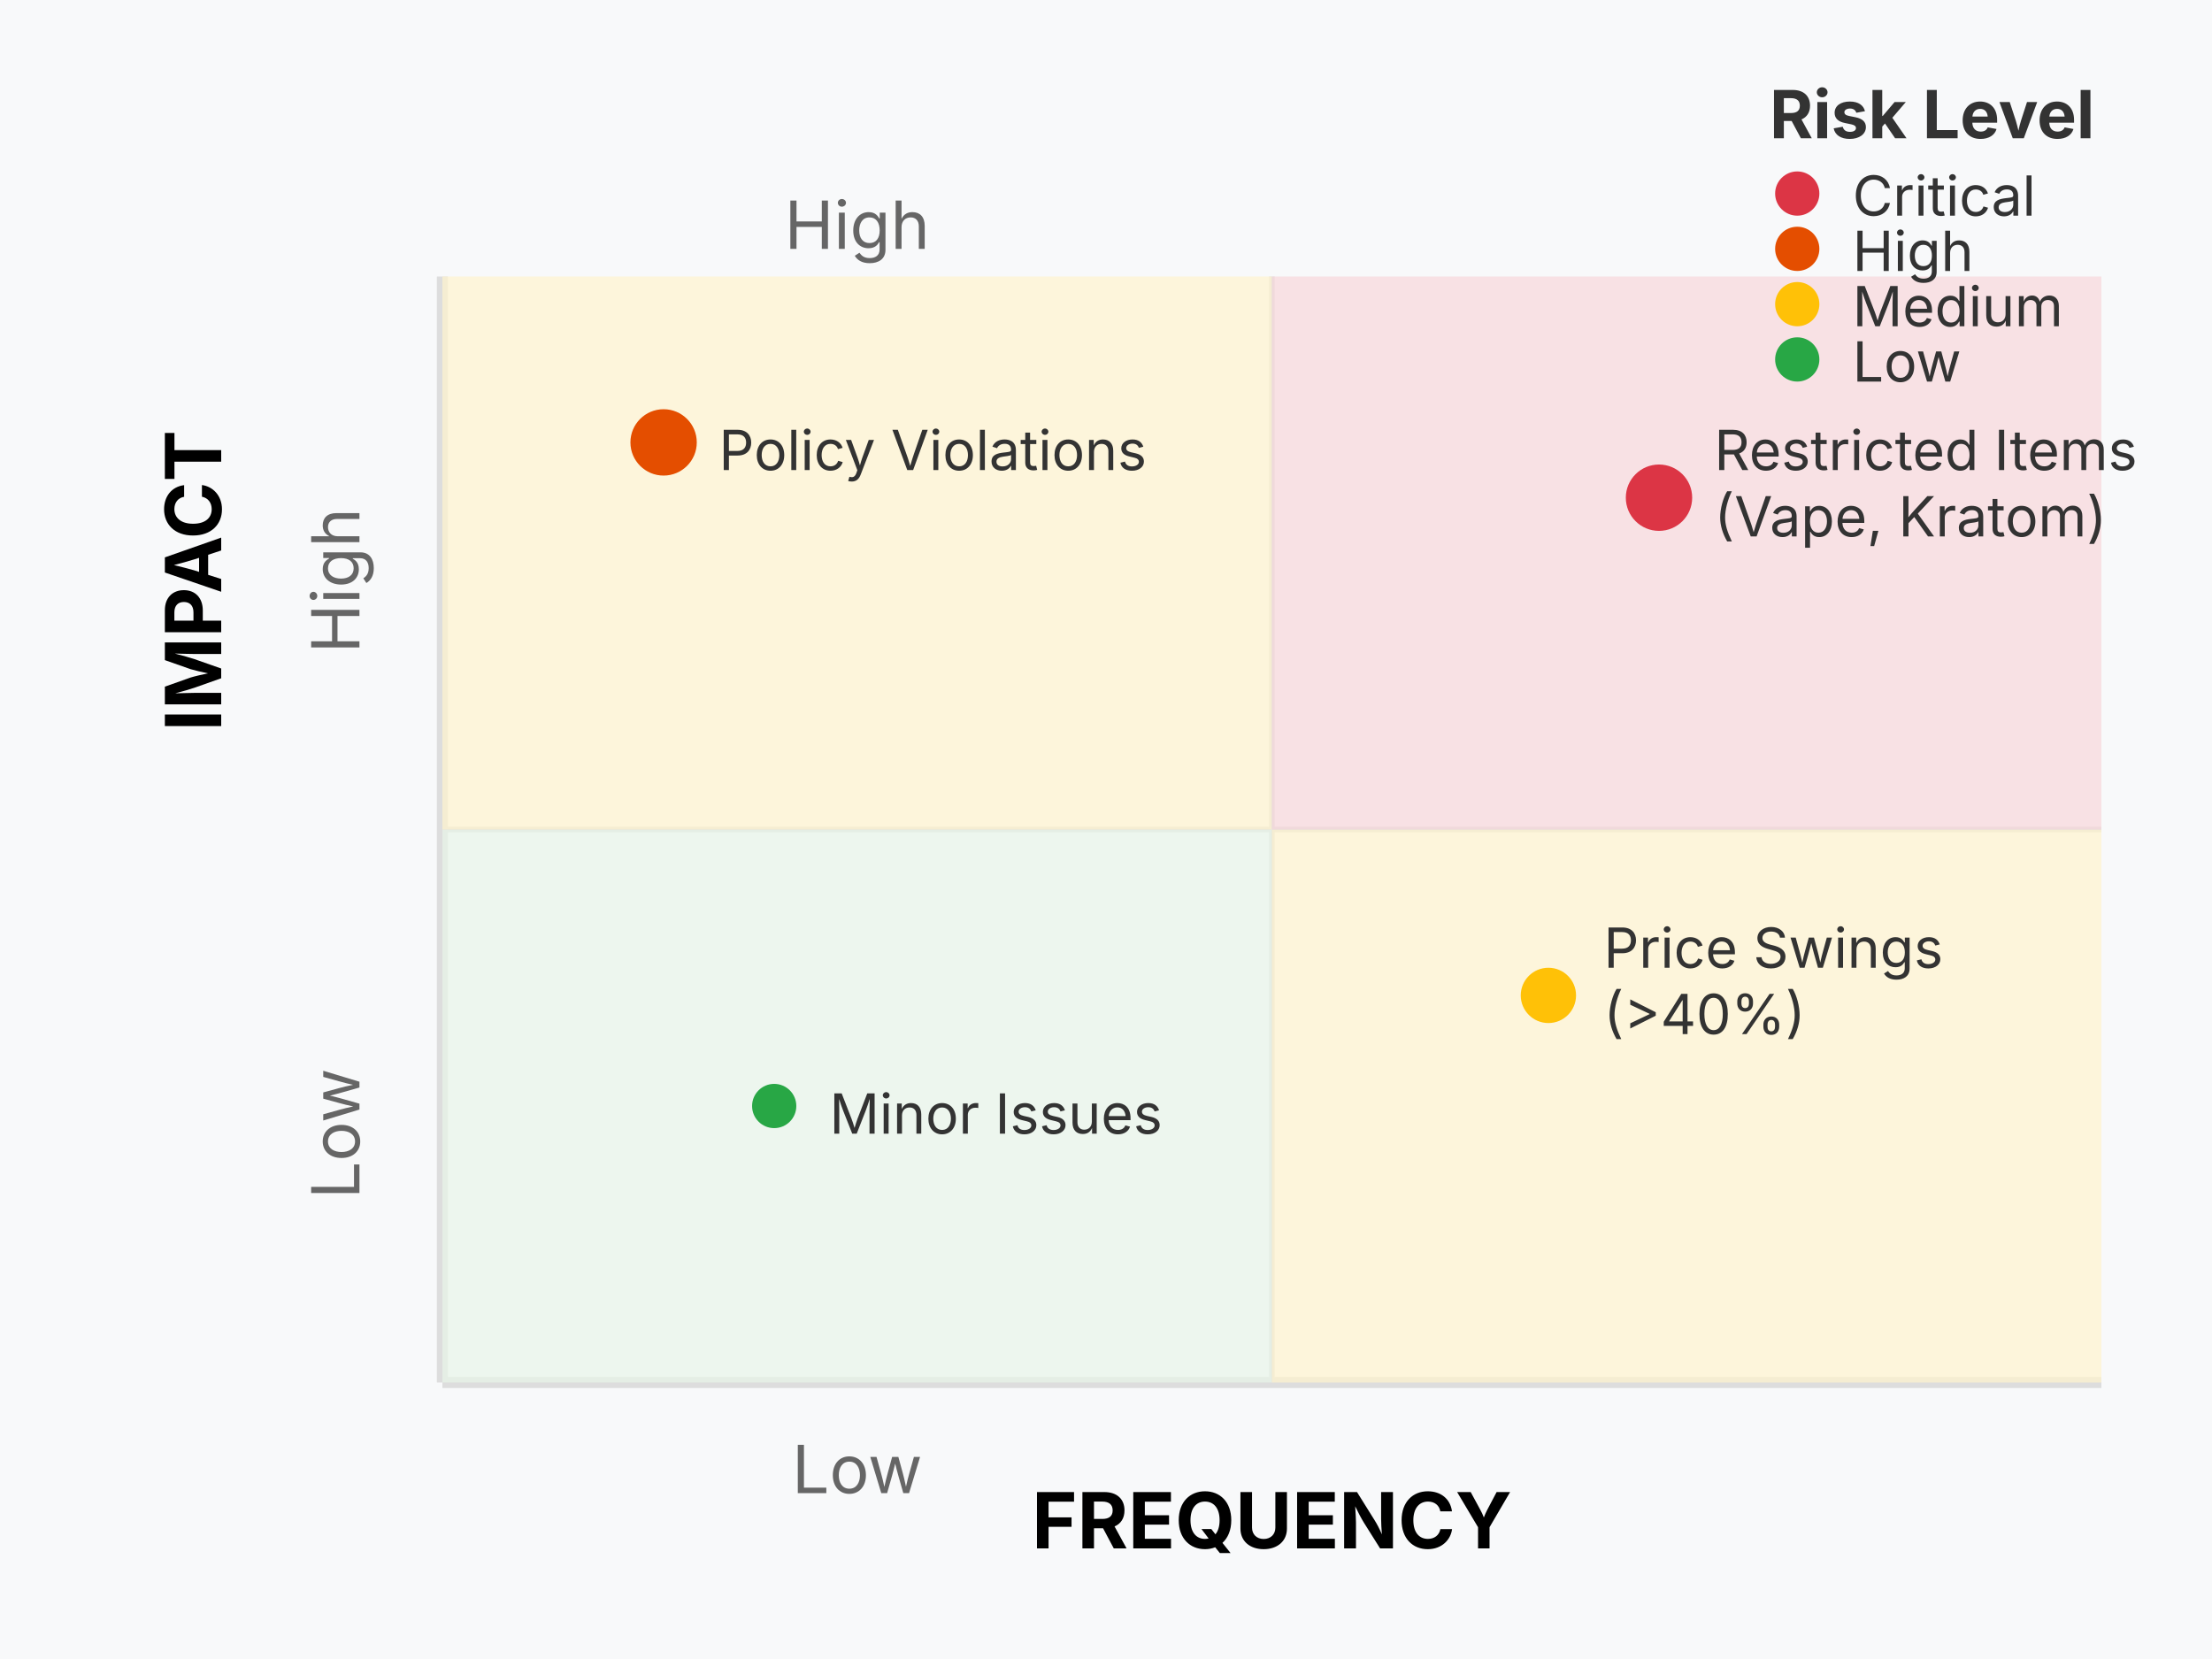
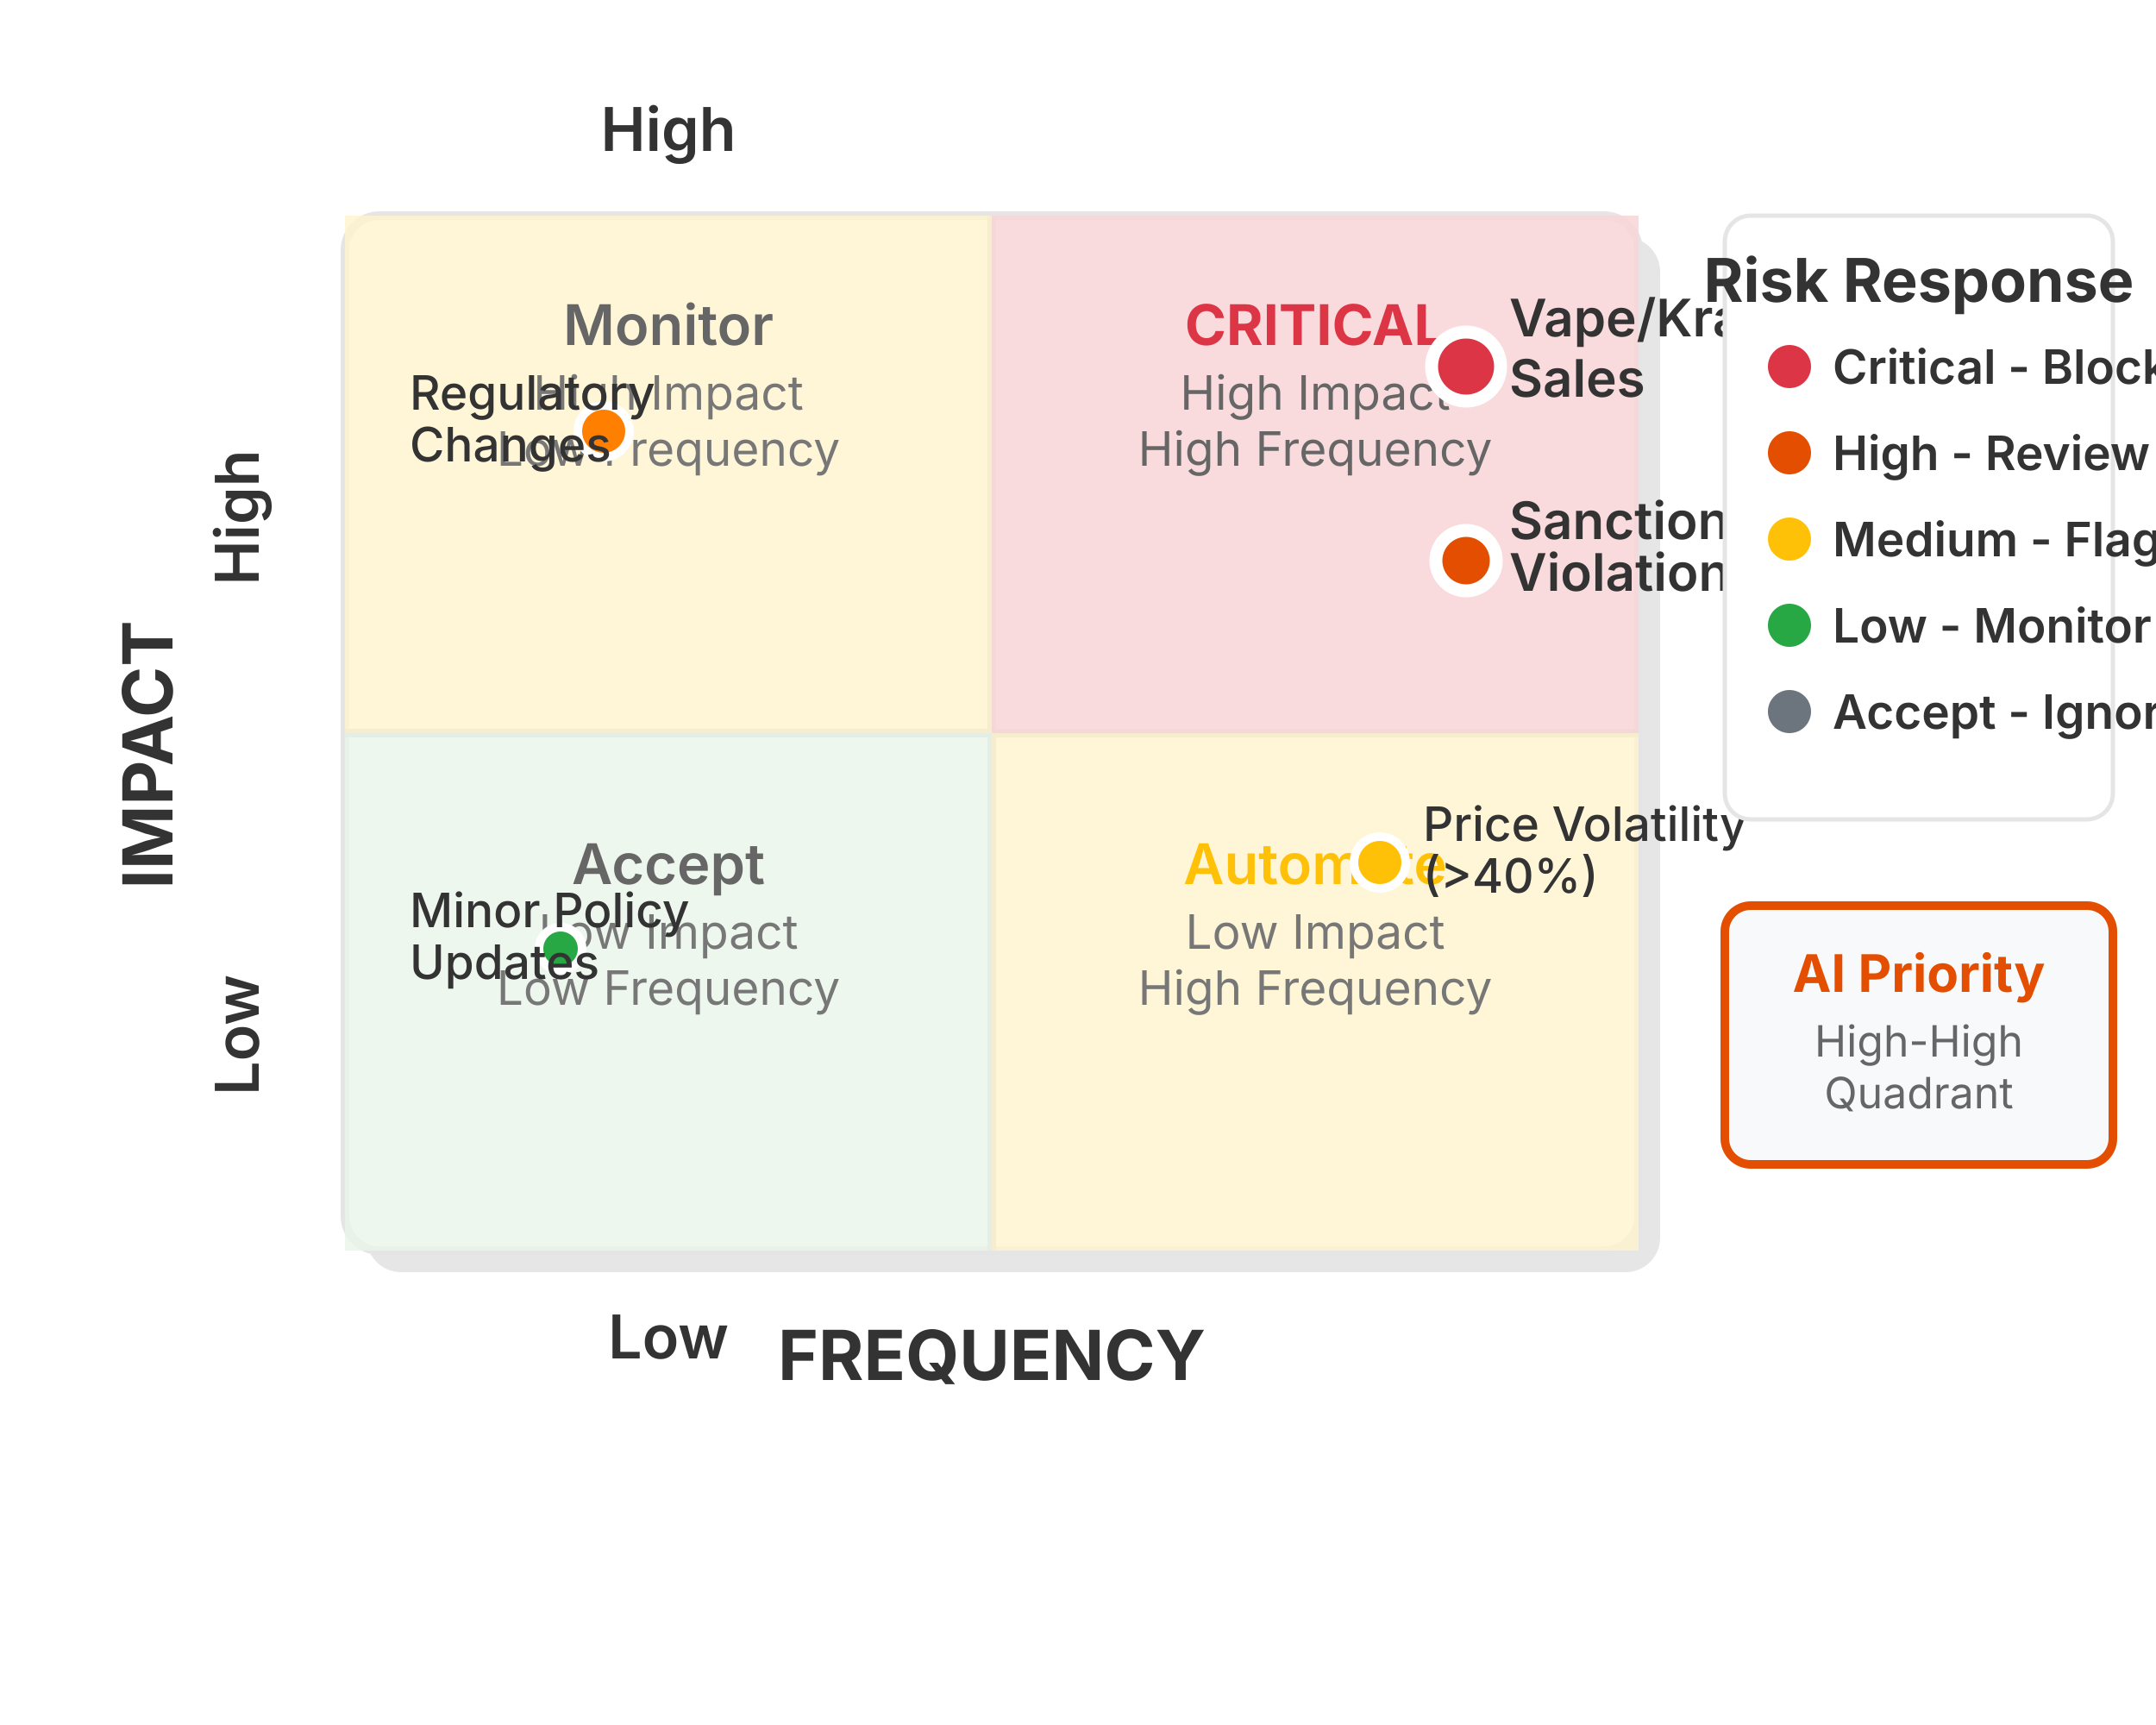
- <svg xmlns="http://www.w3.org/2000/svg" width="400" height="300">
-   <rect width="400" height="300" fill="#f8f9fa" />
-   <line x1="80" y1="50" x2="80" y2="250" stroke="#ddd" stroke-width="2" />
-   <line x1="80" y1="250" x2="380" y2="250" stroke="#ddd" stroke-width="2" />
-   <line x1="230" y1="50" x2="230" y2="250" stroke="#ddd" stroke-width="1" />
-   <line x1="80" y1="150" x2="380" y2="150" stroke="#ddd" stroke-width="1" />
-   <rect x="80" y="150" width="150" height="100" fill="#e8f5e8" opacity="0.7" />
-   <rect x="80" y="50" width="150" height="100" fill="#fff3cd" opacity="0.7" />
-   <rect x="230" y="150" width="150" height="100" fill="#fff3cd" opacity="0.7" />
-   <rect x="230" y="50" width="150" height="100" fill="#f8d7da" opacity="0.7" />
-   <text x="40" y="105" font-family="Inter, sans-serif" font-size="14" font-weight="bold" text-anchor="middle" transform="rotate(-90, 40, 105)">IMPACT</text>
-   <text x="230" y="280" font-family="Inter, sans-serif" font-size="14" font-weight="bold" text-anchor="middle">FREQUENCY</text>
-   <text x="155" y="45" font-family="Inter, sans-serif" font-size="12" text-anchor="middle" fill="#666">High</text>
-   <text x="155" y="270" font-family="Inter, sans-serif" font-size="12" text-anchor="middle" fill="#666">Low</text>
-   <text x="65" y="105" font-family="Inter, sans-serif" font-size="12" text-anchor="middle" fill="#666" transform="rotate(-90, 65, 105)">High</text>
-   <text x="65" y="205" font-family="Inter, sans-serif" font-size="12" text-anchor="middle" fill="#666" transform="rotate(-90, 65, 205)">Low</text>
-   <circle cx="120" cy="80" r="6" fill="#E44E00" />
-   <text x="130" y="85" font-family="Inter, sans-serif" font-size="10" fill="#333">Policy Violations</text>
-   <circle cx="300" cy="90" r="6" fill="#dc3545" />
-   <text x="310" y="85" font-family="Inter, sans-serif" font-size="10" fill="#333">Restricted Items</text>
-   <text x="310" y="97" font-family="Inter, sans-serif" font-size="10" fill="#333">(Vape, Kratom)</text>
-   <circle cx="280" cy="180" r="5" fill="#ffc107" />
-   <text x="290" y="175" font-family="Inter, sans-serif" font-size="10" fill="#333">Price Swings</text>
-   <text x="290" y="187" font-family="Inter, sans-serif" font-size="10" fill="#333">(&gt;40%)</text>
-   <circle cx="140" cy="200" r="4" fill="#28a745" />
-   <text x="150" y="205" font-family="Inter, sans-serif" font-size="10" fill="#333">Minor Issues</text>
-   <text x="320" y="25" font-family="Inter, sans-serif" font-size="12" font-weight="bold" fill="#333">Risk Level</text>
-   <circle cx="325" cy="35" r="4" fill="#dc3545" />
-   <text x="335" y="39" font-family="Inter, sans-serif" font-size="10" fill="#333">Critical</text>
-   <circle cx="325" cy="45" r="4" fill="#E44E00" />
-   <text x="335" y="49" font-family="Inter, sans-serif" font-size="10" fill="#333">High</text>
-   <circle cx="325" cy="55" r="4" fill="#ffc107" />
-   <text x="335" y="59" font-family="Inter, sans-serif" font-size="10" fill="#333">Medium</text>
-   <circle cx="325" cy="65" r="4" fill="#28a745" />
-   <text x="335" y="69" font-family="Inter, sans-serif" font-size="10" fill="#333">Low</text>
+ <svg xmlns="http://www.w3.org/2000/svg" width="500" height="400">
+   <rect width="500" height="400" fill="#ffffff" />
+   <rect x="85" y="55" width="300" height="240" fill="rgba(0,0,0,0.1)" rx="8" />
+   <rect x="80" y="50" width="300" height="240" fill="#ffffff" rx="8" stroke="#e5e5e5" stroke-width="2" />
+   <line x1="80" y1="170" x2="380" y2="170" stroke="#d4d4d4" stroke-width="2" />
+   <line x1="230" y1="50" x2="230" y2="290" stroke="#d4d4d4" stroke-width="2" />
+   <rect x="80" y="170" width="150" height="120" fill="#e8f5e8" opacity="0.8" />
+   <rect x="80" y="50" width="150" height="120" fill="#fff3cd" opacity="0.8" />
+   <rect x="230" y="170" width="150" height="120" fill="#fff3cd" opacity="0.8" />
+   <rect x="230" y="50" width="150" height="120" fill="#f8d7da" opacity="0.9" />
+   <text x="155" y="80" font-family="Inter, sans-serif" font-size="13" font-weight="600" text-anchor="middle" fill="#666">Monitor</text>
+   <text x="155" y="95" font-family="Inter, sans-serif" font-size="11" text-anchor="middle" fill="#777">High Impact</text>
+   <text x="155" y="108" font-family="Inter, sans-serif" font-size="11" text-anchor="middle" fill="#777">Low Frequency</text>
+   <text x="305" y="80" font-family="Inter, sans-serif" font-size="13" font-weight="700" text-anchor="middle" fill="#dc3545">CRITICAL</text>
+   <text x="305" y="95" font-family="Inter, sans-serif" font-size="11" text-anchor="middle" fill="#666">High Impact</text>
+   <text x="305" y="108" font-family="Inter, sans-serif" font-size="11" text-anchor="middle" fill="#666">High Frequency</text>
+   <text x="155" y="205" font-family="Inter, sans-serif" font-size="13" font-weight="600" text-anchor="middle" fill="#666">Accept</text>
+   <text x="155" y="220" font-family="Inter, sans-serif" font-size="11" text-anchor="middle" fill="#777">Low Impact</text>
+   <text x="155" y="233" font-family="Inter, sans-serif" font-size="11" text-anchor="middle" fill="#777">Low Frequency</text>
+   <text x="305" y="205" font-family="Inter, sans-serif" font-size="13" font-weight="600" text-anchor="middle" fill="#ffc107">Automate</text>
+   <text x="305" y="220" font-family="Inter, sans-serif" font-size="11" text-anchor="middle" fill="#777">Low Impact</text>
+   <text x="305" y="233" font-family="Inter, sans-serif" font-size="11" text-anchor="middle" fill="#777">High Frequency</text>
+   <text x="40" y="175" font-family="Inter, sans-serif" font-size="16" font-weight="700" text-anchor="middle" transform="rotate(-90, 40, 175)" fill="#333">IMPACT</text>
+   <text x="230" y="320" font-family="Inter, sans-serif" font-size="16" font-weight="700" text-anchor="middle" fill="#333">FREQUENCY</text>
+   <text x="155" y="35" font-family="Inter, sans-serif" font-size="14" font-weight="600" text-anchor="middle" fill="#333">High</text>
+   <text x="155" y="315" font-family="Inter, sans-serif" font-size="14" font-weight="600" text-anchor="middle" fill="#333">Low</text>
+   <text x="60" y="120" font-family="Inter, sans-serif" font-size="14" font-weight="600" text-anchor="middle" fill="#333" transform="rotate(-90, 60, 120)">High</text>
+   <text x="60" y="240" font-family="Inter, sans-serif" font-size="14" font-weight="600" text-anchor="middle" fill="#333" transform="rotate(-90, 60, 240)">Low</text>
+   <circle cx="340" cy="85" r="8" fill="#dc3545" stroke="white" stroke-width="3" />
+   <text x="350" y="78" font-family="Inter, sans-serif" font-size="12" font-weight="600" fill="#333">Vape/Kratom</text>
+   <text x="350" y="92" font-family="Inter, sans-serif" font-size="12" font-weight="600" fill="#333">Sales</text>
+   <circle cx="340" cy="130" r="7" fill="#E44E00" stroke="white" stroke-width="3" />
+   <text x="350" y="125" font-family="Inter, sans-serif" font-size="12" font-weight="600" fill="#333">Sanctions</text>
+   <text x="350" y="137" font-family="Inter, sans-serif" font-size="12" font-weight="600" fill="#333">Violations</text>
+   <circle cx="320" cy="200" r="6" fill="#ffc107" stroke="white" stroke-width="2" />
+   <text x="330" y="195" font-family="Inter, sans-serif" font-size="11" font-weight="500" fill="#333">Price Volatility</text>
+   <text x="330" y="207" font-family="Inter, sans-serif" font-size="11" font-weight="500" fill="#333">(&gt;40%)</text>
+   <circle cx="130" cy="220" r="5" fill="#28a745" stroke="white" stroke-width="2" />
+   <text x="95" y="215" font-family="Inter, sans-serif" font-size="11" font-weight="500" fill="#333">Minor Policy</text>
+   <text x="95" y="227" font-family="Inter, sans-serif" font-size="11" font-weight="500" fill="#333">Updates</text>
+   <circle cx="140" cy="100" r="6" fill="#ff7f00" stroke="white" stroke-width="2" />
+   <text x="95" y="95" font-family="Inter, sans-serif" font-size="11" font-weight="500" fill="#333">Regulatory</text>
+   <text x="95" y="107" font-family="Inter, sans-serif" font-size="11" font-weight="500" fill="#333">Changes</text>
+   <rect x="400" y="50" width="90" height="140" fill="white" stroke="#e5e5e5" stroke-width="1" rx="6" />
+   <text x="445" y="70" font-family="Inter, sans-serif" font-size="14" font-weight="700" text-anchor="middle" fill="#333">Risk Response</text>
+   <circle cx="415" cy="85" r="5" fill="#dc3545" />
+   <text x="425" y="89" font-family="Inter, sans-serif" font-size="11" font-weight="600" fill="#333">Critical - Block</text>
+   <circle cx="415" cy="105" r="5" fill="#E44E00" />
+   <text x="425" y="109" font-family="Inter, sans-serif" font-size="11" font-weight="600" fill="#333">High - Review</text>
+   <circle cx="415" cy="125" r="5" fill="#ffc107" />
+   <text x="425" y="129" font-family="Inter, sans-serif" font-size="11" font-weight="600" fill="#333">Medium - Flag</text>
+   <circle cx="415" cy="145" r="5" fill="#28a745" />
+   <text x="425" y="149" font-family="Inter, sans-serif" font-size="11" font-weight="600" fill="#333">Low - Monitor</text>
+   <circle cx="415" cy="165" r="5" fill="#6c757d" />
+   <text x="425" y="169" font-family="Inter, sans-serif" font-size="11" font-weight="600" fill="#333">Accept - Ignore</text>
+   <rect x="400" y="210" width="90" height="60" fill="#f8f9fa" stroke="#E44E00" stroke-width="2" rx="6" />
+   <text x="445" y="230" font-family="Inter, sans-serif" font-size="12" font-weight="700" text-anchor="middle" fill="#E44E00">AI Priority</text>
+   <text x="445" y="245" font-family="Inter, sans-serif" font-size="10" text-anchor="middle" fill="#666">High-High</text>
+   <text x="445" y="257" font-family="Inter, sans-serif" font-size="10" text-anchor="middle" fill="#666">Quadrant</text>
</svg>
